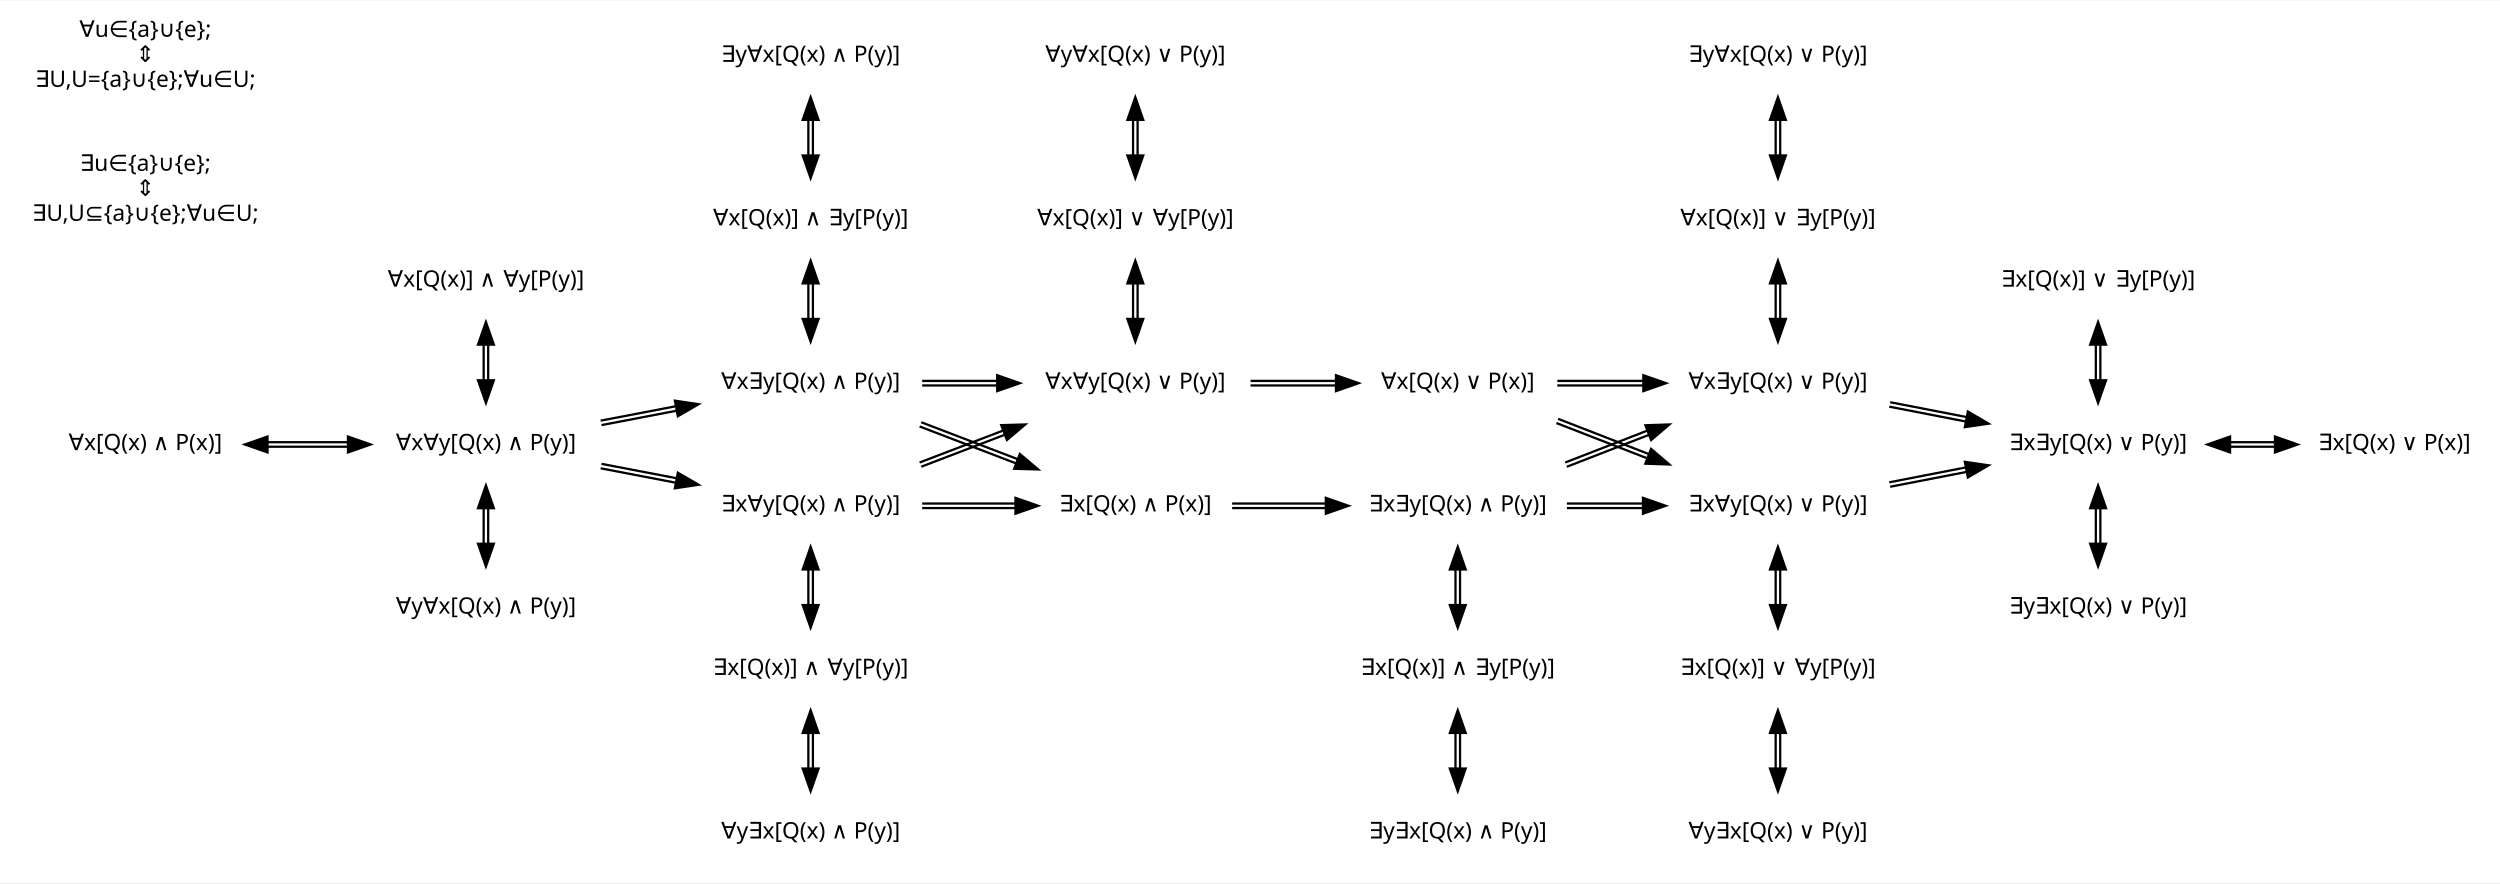
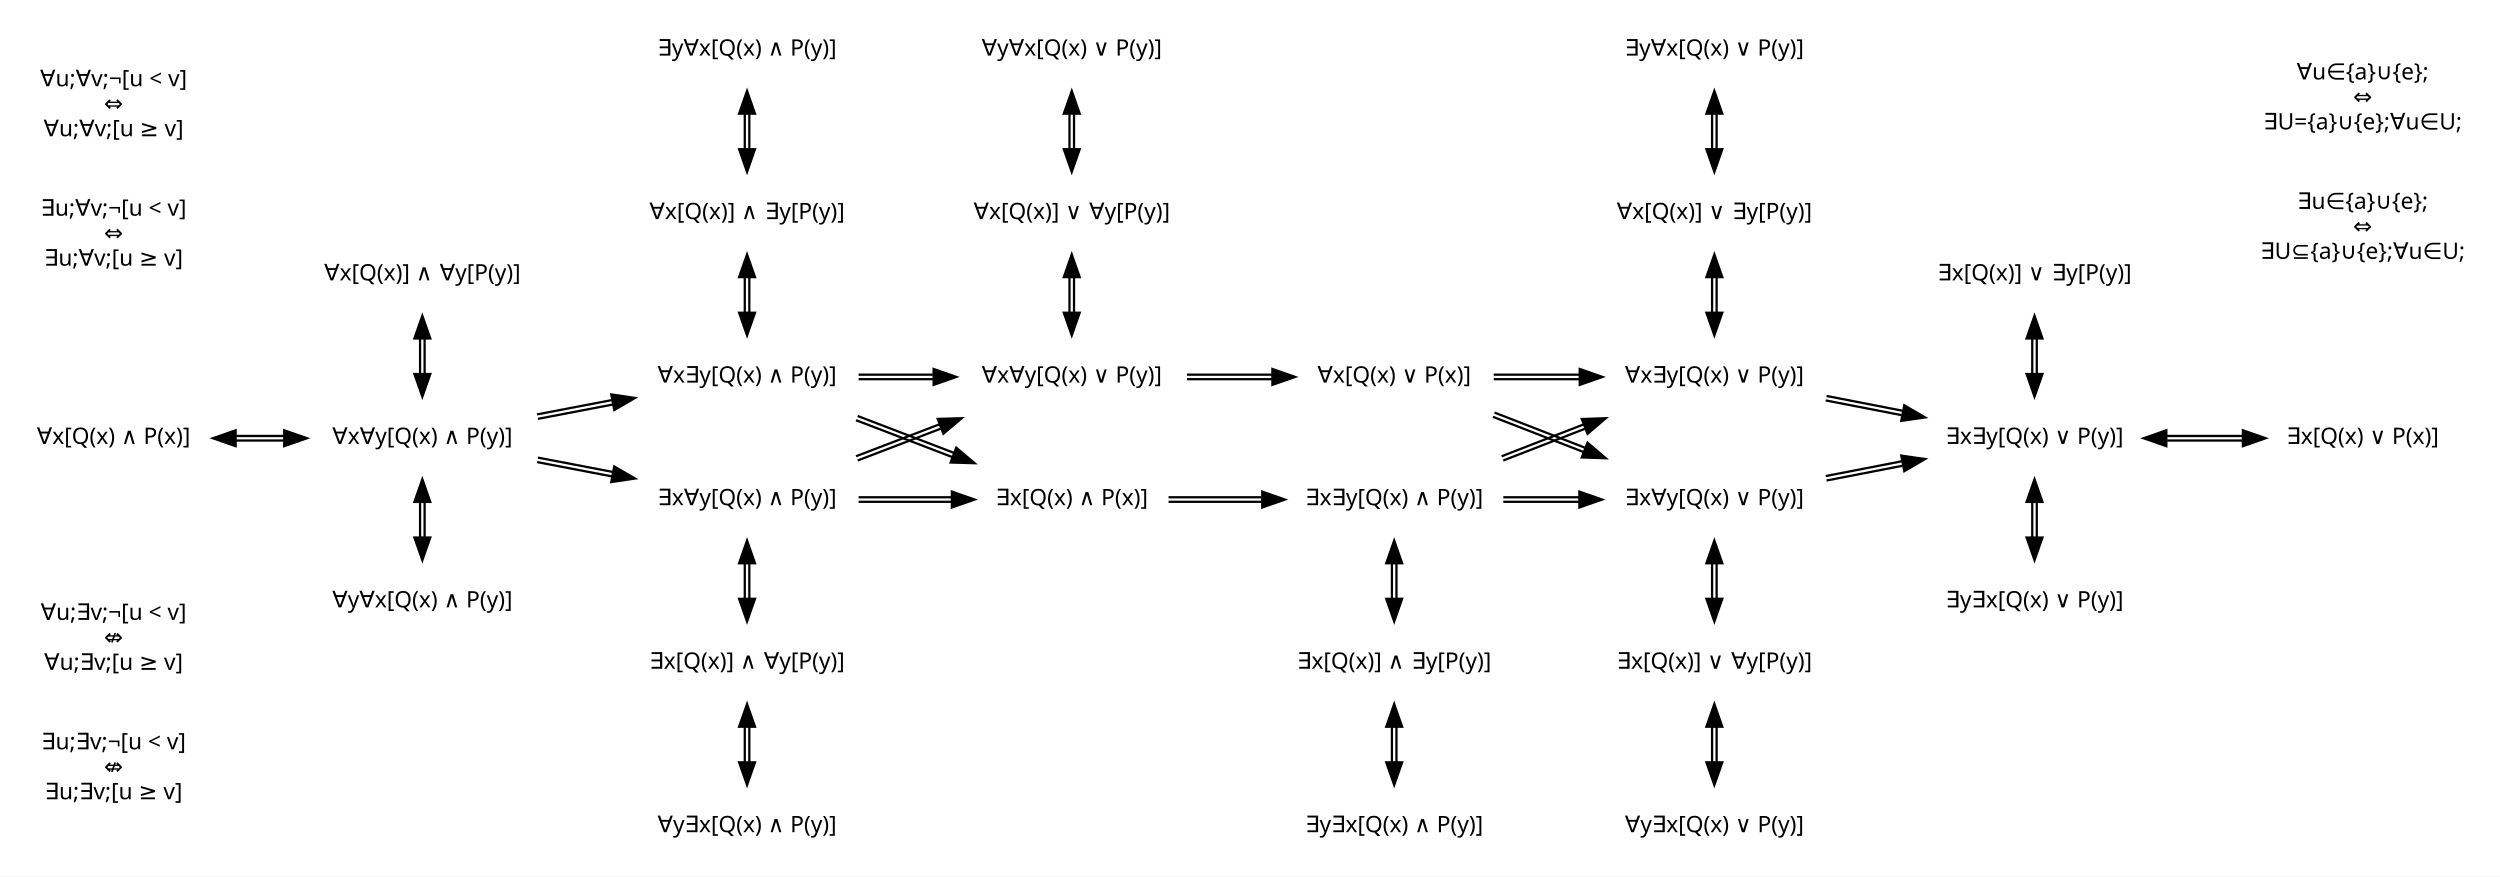
- <svg xmlns="http://www.w3.org/2000/svg" width="1101pt" height="389pt" viewBox="0.00 0.00 1101.00 388.50">
-   <g id="graph0" class="graph" transform="scale(1 1) rotate(0) translate(4 384.5)">
-     <polygon fill="white" stroke="none" points="-4,4 -4,-384.5 1097,-384.5 1097,4 -4,4" />
+ <svg xmlns="http://www.w3.org/2000/svg" width="1101pt" height="386pt" viewBox="0.00 0.00 1101.00 386.00">
+   <g id="graph0" class="graph" transform="scale(1 1) rotate(0) translate(4 382)">
+     <polygon fill="white" stroke="none" points="-4,4 -4,-382 1097,-382 1097,4 -4,4" />
    <g id="node1" class="node">
-       <text text-anchor="middle" x="60" y="-368.5" font-family="Consola" font-size="10.00">∀u∈{a}∪{e}; </text>
-       <text text-anchor="middle" x="60" y="-357.5" font-family="Consola" font-size="10.00"> ⇕ </text>
-       <text text-anchor="middle" x="60" y="-346.5" font-family="Consola" font-size="10.00"> ∃U,U={a}∪{e};∀u∈U;</text>
+       <text text-anchor="middle" x="46" y="-344" font-family="Consola" font-size="10.00">∀u;∀v;¬[u &lt; v] </text>
+       <text text-anchor="middle" x="46" y="-333" font-family="Consola" font-size="10.00">⇔</text>
+       <text text-anchor="middle" x="46" y="-322" font-family="Consola" font-size="10.00"> ∀u;∀v;[u ≥ v] </text>
+       <text text-anchor="middle" x="46" y="-287" font-family="Consola" font-size="10.00"> ∃u;∀v;¬[u &lt; v] </text>
+       <text text-anchor="middle" x="46" y="-276" font-family="Consola" font-size="10.00">⇔</text>
+       <text text-anchor="middle" x="46" y="-265" font-family="Consola" font-size="10.00"> ∃u;∀v;[u ≥ v]</text>
+     </g>
+     <g id="node4" class="node">
+       <text text-anchor="middle" x="182" y="-258.5" font-family="Consola" font-size="10.00">∀x[Q(x)] ∧ ∀y[P(y)]</text>
    </g>
    <g id="node2" class="node">
-       <text text-anchor="middle" x="60" y="-309.5" font-family="Consola" font-size="10.00">∃u∈{a}∪{e}; </text>
-       <text text-anchor="middle" x="60" y="-298.5" font-family="Consola" font-size="10.00"> ⇕ </text>
-       <text text-anchor="middle" x="60" y="-287.5" font-family="Consola" font-size="10.00"> ∃U,U⊆{a}∪{e};∀u∈U;</text>
+       <text text-anchor="middle" x="46" y="-186.5" font-family="Consola" font-size="10.00">∀x[Q(x) ∧ P(x)]</text>
+     </g>
+     <g id="node5" class="node">
+       <text text-anchor="middle" x="182" y="-186.5" font-family="Consola" font-size="10.00">∀x∀y[Q(x) ∧ P(y)]</text>
+     </g>
+     <g id="edge23" class="edge">
+       <path fill="none" stroke="black" d="M99.88,-188C106.805,-188 113.941,-188 120.973,-188" />
+       <path fill="none" stroke="black" d="M99.88,-190C106.805,-190 113.941,-190 120.973,-190" />
+       <polygon fill="black" stroke="black" points="99.767,-185.5 89.767,-189 99.767,-192.5 99.767,-185.5" />
+       <polygon fill="black" stroke="black" points="121.166,-192.5 131.166,-189 121.166,-185.5 121.166,-192.5" />
+     </g>
+     <g id="node3" class="node">
+       <text text-anchor="middle" x="46" y="-109" font-family="Consola" font-size="10.00">∀u;∃v;¬[u &lt; v] </text>
+       <text text-anchor="middle" x="46" y="-98" font-family="Consola" font-size="10.00">⇎</text>
+       <text text-anchor="middle" x="46" y="-87" font-family="Consola" font-size="10.00"> ∀u;∃v;[u ≥ v] </text>
+       <text text-anchor="middle" x="46" y="-52" font-family="Consola" font-size="10.00"> ∃u;∃v;¬[u &lt; v] </text>
+       <text text-anchor="middle" x="46" y="-41" font-family="Consola" font-size="10.00">⇎</text>
+       <text text-anchor="middle" x="46" y="-30" font-family="Consola" font-size="10.00"> ∃u;∃v;[u ≥ v]</text>
+     </g>
+     <g id="node6" class="node">
+       <text text-anchor="middle" x="182" y="-114.5" font-family="Consola" font-size="10.00">∀y∀x[Q(x) ∧ P(y)]</text>
+     </g>
+     <g id="edge2" class="edge">
+       <path fill="none" stroke="black" d="M181,-232.938C181,-227.73 181,-222.522 181,-217.314" />
+       <path fill="none" stroke="black" d="M183,-232.938C183,-227.73 183,-222.522 183,-217.314" />
+       <polygon fill="black" stroke="black" points="178.5,-232.954 182,-242.954 185.5,-232.954 178.5,-232.954" />
+       <polygon fill="black" stroke="black" points="185.5,-217.281 182,-207.281 178.5,-217.281 185.5,-217.281" />
+     </g>
+     <g id="edge9" class="edge">
+       <path fill="none" stroke="black" d="M181,-160.938C181,-155.73 181,-150.522 181,-145.314" />
+       <path fill="none" stroke="black" d="M183,-160.938C183,-155.73 183,-150.522 183,-145.314" />
+       <polygon fill="black" stroke="black" points="178.5,-160.954 182,-170.954 185.5,-160.954 178.5,-160.954" />
+       <polygon fill="black" stroke="black" points="185.5,-145.281 182,-135.281 178.5,-145.281 185.5,-145.281" />
+     </g>
+     <g id="node9" class="node">
+       <text text-anchor="middle" x="325" y="-213.5" font-family="Consola" font-size="10.00">∀x∃y[Q(x) ∧ P(y)]</text>
+     </g>
+     <g id="edge24" class="edge">
+       <path fill="none" stroke="black" d="M232.899,-197.537C243.583,-199.583 254.967,-201.763 265.941,-203.864" />
+       <path fill="none" stroke="black" d="M232.523,-199.501C243.207,-201.547 254.591,-203.727 265.565,-205.829" />
+       <polygon fill="black" stroke="black" points="265.206,-208.305 275.685,-206.748 266.522,-201.43 265.206,-208.305" />
+     </g>
+     <g id="node10" class="node">
+       <text text-anchor="middle" x="325" y="-159.5" font-family="Consola" font-size="10.00">∃x∀y[Q(x) ∧ P(y)]</text>
+     </g>
+     <g id="edge30" class="edge">
+       <path fill="none" stroke="black" d="M232.523,-178.499C243.207,-176.453 254.591,-174.273 265.565,-172.171" />
+       <path fill="none" stroke="black" d="M232.899,-180.463C243.583,-178.417 254.967,-176.237 265.941,-174.136" />
+       <polygon fill="black" stroke="black" points="266.522,-176.57 275.685,-171.252 265.206,-169.695 266.522,-176.57" />
    </g>
    <g id="node7" class="node">
-       <text text-anchor="middle" x="353" y="-357.5" font-family="Consola" font-size="10.00">∃y∀x[Q(x) ∧ P(y)]</text>
-     </g>
-     <g id="node3" class="node">
-       <text text-anchor="middle" x="60" y="-186.5" font-family="Consola" font-size="10.00">∀x[Q(x) ∧ P(x)]</text>
-     </g>
-     <g id="node5" class="node">
-       <text text-anchor="middle" x="210" y="-186.5" font-family="Consola" font-size="10.00">∀x∀y[Q(x) ∧ P(y)]</text>
+       <text text-anchor="middle" x="325" y="-357.5" font-family="Consola" font-size="10.00">∃y∀x[Q(x) ∧ P(y)]</text>
+     </g>
+     <g id="node8" class="node">
+       <text text-anchor="middle" x="325" y="-285.5" font-family="Consola" font-size="10.00">∀x[Q(x)] ∧ ∃y[P(y)]</text>
+     </g>
+     <g id="edge3" class="edge">
+       <path fill="none" stroke="black" d="M324,-331.938C324,-326.73 324,-321.522 324,-316.314" />
+       <path fill="none" stroke="black" d="M326,-331.938C326,-326.73 326,-321.522 326,-316.314" />
+       <polygon fill="black" stroke="black" points="321.5,-331.954 325,-341.954 328.5,-331.954 321.5,-331.954" />
+       <polygon fill="black" stroke="black" points="328.5,-316.281 325,-306.281 321.5,-316.281 328.5,-316.281" />
+     </g>
+     <g id="edge10" class="edge">
+       <path fill="none" stroke="black" d="M324,-259.938C324,-254.73 324,-249.522 324,-244.314" />
+       <path fill="none" stroke="black" d="M326,-259.938C326,-254.73 326,-249.522 326,-244.314" />
+       <polygon fill="black" stroke="black" points="321.5,-259.954 325,-269.954 328.5,-259.954 321.5,-259.954" />
+       <polygon fill="black" stroke="black" points="328.5,-244.281 325,-234.281 321.5,-244.281 328.5,-244.281" />
+     </g>
+     <g id="node15" class="node">
+       <text text-anchor="middle" x="468" y="-213.5" font-family="Consola" font-size="10.00">∀x∀y[Q(x) ∨ P(y)]</text>
+     </g>
+     <g id="edge25" class="edge">
+       <path fill="none" stroke="black" d="M374.13,-215C384.649,-215 395.91,-215 406.833,-215" />
+       <path fill="none" stroke="black" d="M374.13,-217C384.649,-217 395.91,-217 406.833,-217" />
+       <polygon fill="black" stroke="black" points="407.166,-219.5 417.166,-216 407.166,-212.5 407.166,-219.5" />
+     </g>
+     <g id="node16" class="node">
+       <text text-anchor="middle" x="468" y="-159.5" font-family="Consola" font-size="10.00">∃x[Q(x) ∧ P(x)]</text>
+     </g>
+     <g id="edge35" class="edge">
+       <path fill="none" stroke="black" d="M372.986,-196.935C386.636,-191.707 401.59,-185.98 415.462,-180.667" />
+       <path fill="none" stroke="black" d="M373.701,-198.802C387.352,-193.575 402.305,-187.848 416.177,-182.535" />
+       <polygon fill="black" stroke="black" points="417.135,-184.845 425.222,-178 414.631,-178.308 417.135,-184.845" />
+     </g>
+     <g id="node11" class="node">
+       <text text-anchor="middle" x="325" y="-87.5" font-family="Consola" font-size="10.00">∃x[Q(x)] ∧ ∀y[P(y)]</text>
+     </g>
+     <g id="edge19" class="edge">
+       <path fill="none" stroke="black" d="M324,-133.938C324,-128.73 324,-123.522 324,-118.314" />
+       <path fill="none" stroke="black" d="M326,-133.938C326,-128.73 326,-123.522 326,-118.314" />
+       <polygon fill="black" stroke="black" points="321.5,-133.954 325,-143.954 328.5,-133.954 321.5,-133.954" />
+       <polygon fill="black" stroke="black" points="328.5,-118.281 325,-108.281 321.5,-118.281 328.5,-118.281" />
+     </g>
+     <g id="edge38" class="edge">
+       <path fill="none" stroke="black" d="M373.701,-179.198C385.443,-183.694 398.149,-188.561 410.301,-193.215" />
+       <path fill="none" stroke="black" d="M372.986,-181.065C384.727,-185.562 397.433,-190.428 409.586,-195.082" />
+       <polygon fill="black" stroke="black" points="408.951,-197.516 419.542,-197.824 411.455,-190.979 408.951,-197.516" />
+     </g>
+     <g id="edge31" class="edge">
+       <path fill="none" stroke="black" d="M374.13,-161C387.353,-161 401.748,-161 415.17,-161" />
+       <path fill="none" stroke="black" d="M374.13,-163C387.353,-163 401.748,-163 415.17,-163" />
+       <polygon fill="black" stroke="black" points="415.208,-165.5 425.208,-162 415.208,-158.5 415.208,-165.5" />
+     </g>
+     <g id="node12" class="node">
+       <text text-anchor="middle" x="325" y="-15.5" font-family="Consola" font-size="10.00">∀y∃x[Q(x) ∧ P(y)]</text>
+     </g>
+     <g id="edge21" class="edge">
+       <path fill="none" stroke="black" d="M324,-61.938C324,-56.73 324,-51.522 324,-46.314" />
+       <path fill="none" stroke="black" d="M326,-61.938C326,-56.73 326,-51.522 326,-46.314" />
+       <polygon fill="black" stroke="black" points="321.5,-61.954 325,-71.954 328.5,-61.954 321.5,-61.954" />
+       <polygon fill="black" stroke="black" points="328.5,-46.281 325,-36.281 321.5,-46.281 328.5,-46.281" />
+     </g>
+     <g id="node13" class="node">
+       <text text-anchor="middle" x="468" y="-357.5" font-family="Consola" font-size="10.00">∀y∀x[Q(x) ∨ P(y)]</text>
+     </g>
+     <g id="node14" class="node">
+       <text text-anchor="middle" x="468" y="-285.5" font-family="Consola" font-size="10.00">∀x[Q(x)] ∨ ∀y[P(y)]</text>
+     </g>
+     <g id="edge4" class="edge">
+       <path fill="none" stroke="black" d="M467,-331.938C467,-326.73 467,-321.522 467,-316.314" />
+       <path fill="none" stroke="black" d="M469,-331.938C469,-326.73 469,-321.522 469,-316.314" />
+       <polygon fill="black" stroke="black" points="464.5,-331.954 468,-341.954 471.5,-331.954 464.5,-331.954" />
+       <polygon fill="black" stroke="black" points="471.5,-316.281 468,-306.281 464.5,-316.281 471.5,-316.281" />
+     </g>
+     <g id="edge11" class="edge">
+       <path fill="none" stroke="black" d="M467,-259.938C467,-254.73 467,-249.522 467,-244.314" />
+       <path fill="none" stroke="black" d="M469,-259.938C469,-254.73 469,-249.522 469,-244.314" />
+       <polygon fill="black" stroke="black" points="464.5,-259.954 468,-269.954 471.5,-259.954 464.5,-259.954" />
+       <polygon fill="black" stroke="black" points="471.5,-244.281 468,-234.281 464.5,-244.281 471.5,-244.281" />
+     </g>
+     <g id="node17" class="node">
+       <text text-anchor="middle" x="610" y="-213.5" font-family="Consola" font-size="10.00">∀x[Q(x) ∨ P(x)]</text>
+     </g>
+     <g id="edge26" class="edge">
+       <path fill="none" stroke="black" d="M518.753,-215C530.91,-215 543.959,-215 556.252,-215" />
+       <path fill="none" stroke="black" d="M518.753,-217C530.91,-217 543.959,-217 556.252,-217" />
+       <polygon fill="black" stroke="black" points="556.363,-219.5 566.363,-216 556.363,-212.5 556.363,-219.5" />
+     </g>
+     <g id="node18" class="node">
+       <text text-anchor="middle" x="610" y="-159.5" font-family="Consola" font-size="10.00">∃x∃y[Q(x) ∧ P(y)]</text>
+     </g>
+     <g id="edge32" class="edge">
+       <path fill="none" stroke="black" d="M510.626,-161C523.471,-161 537.852,-161 551.567,-161" />
+       <path fill="none" stroke="black" d="M510.626,-163C523.471,-163 537.852,-163 551.567,-163" />
+       <polygon fill="black" stroke="black" points="551.889,-165.5 561.889,-162 551.889,-158.5 551.889,-165.5" />
+     </g>
+     <g id="node23" class="node">
+       <text text-anchor="middle" x="751" y="-213.5" font-family="Consola" font-size="10.00">∀x∃y[Q(x) ∨ P(y)]</text>
+     </g>
+     <g id="edge27" class="edge">
+       <path fill="none" stroke="black" d="M653.839,-215C665.798,-215 678.998,-215 691.688,-215" />
+       <path fill="none" stroke="black" d="M653.839,-217C665.798,-217 678.998,-217 691.688,-217" />
+       <polygon fill="black" stroke="black" points="691.721,-219.5 701.721,-216 691.721,-212.5 691.721,-219.5" />
+     </g>
+     <g id="node24" class="node">
+       <text text-anchor="middle" x="751" y="-159.5" font-family="Consola" font-size="10.00">∃x∀y[Q(x) ∨ P(y)]</text>
+     </g>
+     <g id="edge36" class="edge">
+       <path fill="none" stroke="black" d="M653.477,-198.425C666.058,-193.538 680.013,-188.117 693.301,-182.954" />
+       <path fill="none" stroke="black" d="M654.201,-200.29C666.782,-195.402 680.737,-189.981 694.025,-184.818" />
+       <polygon fill="black" stroke="black" points="695.138,-187.068 703.192,-180.184 692.603,-180.543 695.138,-187.068" />
+     </g>
+     <g id="node19" class="node">
+       <text text-anchor="middle" x="610" y="-87.5" font-family="Consola" font-size="10.00">∃x[Q(x)] ∧ ∃y[P(y)]</text>
+     </g>
+     <g id="edge12" class="edge">
+       <path fill="none" stroke="black" d="M609,-133.938C609,-128.73 609,-123.522 609,-118.314" />
+       <path fill="none" stroke="black" d="M611,-133.938C611,-128.73 611,-123.522 611,-118.314" />
+       <polygon fill="black" stroke="black" points="606.5,-133.954 610,-143.954 613.5,-133.954 606.5,-133.954" />
+       <polygon fill="black" stroke="black" points="613.5,-118.281 610,-108.281 606.5,-118.281 613.5,-118.281" />
+     </g>
+     <g id="edge39" class="edge">
+       <path fill="none" stroke="black" d="M658.034,-179.199C669.609,-183.696 682.135,-188.562 694.115,-193.216" />
+       <path fill="none" stroke="black" d="M657.31,-181.064C668.885,-185.56 681.41,-190.427 693.391,-195.081" />
+       <polygon fill="black" stroke="black" points="692.626,-197.466 703.215,-197.824 695.161,-190.941 692.626,-197.466" />
+     </g>
+     <g id="edge33" class="edge">
+       <path fill="none" stroke="black" d="M658.059,-161C668.793,-161 680.326,-161 691.473,-161" />
+       <path fill="none" stroke="black" d="M658.059,-163C668.793,-163 680.326,-163 691.473,-163" />
+       <polygon fill="black" stroke="black" points="691.568,-165.5 701.567,-162 691.567,-158.5 691.568,-165.5" />
+     </g>
+     <g id="node20" class="node">
+       <text text-anchor="middle" x="610" y="-15.5" font-family="Consola" font-size="10.00">∃y∃x[Q(x) ∧ P(y)]</text>
+     </g>
+     <g id="edge17" class="edge">
+       <path fill="none" stroke="black" d="M609,-61.938C609,-56.73 609,-51.522 609,-46.314" />
+       <path fill="none" stroke="black" d="M611,-61.938C611,-56.73 611,-51.522 611,-46.314" />
+       <polygon fill="black" stroke="black" points="606.5,-61.954 610,-71.954 613.5,-61.954 606.5,-61.954" />
+       <polygon fill="black" stroke="black" points="613.5,-46.281 610,-36.281 606.5,-46.281 613.5,-46.281" />
+     </g>
+     <g id="node21" class="node">
+       <text text-anchor="middle" x="751" y="-357.5" font-family="Consola" font-size="10.00">∃y∀x[Q(x) ∨ P(y)]</text>
+     </g>
+     <g id="node22" class="node">
+       <text text-anchor="middle" x="751" y="-285.5" font-family="Consola" font-size="10.00">∀x[Q(x)] ∨ ∃y[P(y)]</text>
+     </g>
+     <g id="edge6" class="edge">
+       <path fill="none" stroke="black" d="M750,-331.938C750,-326.73 750,-321.522 750,-316.314" />
+       <path fill="none" stroke="black" d="M752,-331.938C752,-326.73 752,-321.522 752,-316.314" />
+       <polygon fill="black" stroke="black" points="747.5,-331.954 751,-341.954 754.5,-331.954 747.5,-331.954" />
+       <polygon fill="black" stroke="black" points="754.5,-316.281 751,-306.281 747.5,-316.281 754.5,-316.281" />
+     </g>
+     <g id="edge13" class="edge">
+       <path fill="none" stroke="black" d="M750,-259.938C750,-254.73 750,-249.522 750,-244.314" />
+       <path fill="none" stroke="black" d="M752,-259.938C752,-254.73 752,-249.522 752,-244.314" />
+       <polygon fill="black" stroke="black" points="747.5,-259.954 751,-269.954 754.5,-259.954 747.5,-259.954" />
+       <polygon fill="black" stroke="black" points="754.5,-244.281 751,-234.281 747.5,-244.281 754.5,-244.281" />
+     </g>
+     <g id="node28" class="node">
+       <text text-anchor="middle" x="892" y="-186.5" font-family="Consola" font-size="10.00">∃x∃y[Q(x) ∨ P(y)]</text>
+     </g>
+     <g id="edge28" class="edge">
+       <path fill="none" stroke="black" d="M800.035,-205.651C810.841,-203.552 822.406,-201.305 833.539,-199.143" />
+       <path fill="none" stroke="black" d="M800.416,-207.614C811.222,-205.515 822.788,-203.269 833.921,-201.106" />
+       <polygon fill="black" stroke="black" points="834.649,-203.511 843.799,-198.169 833.315,-196.64 834.649,-203.511" />
+     </g>
+     <g id="node25" class="node">
+       <text text-anchor="middle" x="751" y="-87.5" font-family="Consola" font-size="10.00">∃x[Q(x)] ∨ ∀y[P(y)]</text>
+     </g>
+     <g id="edge20" class="edge">
+       <path fill="none" stroke="black" d="M750,-133.938C750,-128.73 750,-123.522 750,-118.314" />
+       <path fill="none" stroke="black" d="M752,-133.938C752,-128.73 752,-123.522 752,-118.314" />
+       <polygon fill="black" stroke="black" points="747.5,-133.954 751,-143.954 754.5,-133.954 747.5,-133.954" />
+       <polygon fill="black" stroke="black" points="754.5,-118.281 751,-108.281 747.5,-118.281 754.5,-118.281" />
+     </g>
+     <g id="edge34" class="edge">
+       <path fill="none" stroke="black" d="M800.416,-170.386C811.222,-172.485 822.788,-174.731 833.921,-176.894" />
+       <path fill="none" stroke="black" d="M800.035,-172.349C810.841,-174.448 822.406,-176.695 833.539,-178.857" />
+       <polygon fill="black" stroke="black" points="833.315,-181.36 843.799,-179.831 834.649,-174.489 833.315,-181.36" />
+     </g>
+     <g id="node26" class="node">
+       <text text-anchor="middle" x="751" y="-15.5" font-family="Consola" font-size="10.00">∀y∃x[Q(x) ∨ P(y)]</text>
    </g>
    <g id="edge22" class="edge">
-       <path fill="none" stroke="black" d="M113.818,-188C125.258,-188 137.436,-188 149.125,-188" />
-       <path fill="none" stroke="black" d="M113.818,-190C125.258,-190 137.436,-190 149.125,-190" />
-       <polygon fill="black" stroke="black" points="113.808,-185.5 103.808,-189 113.808,-192.5 113.808,-185.5" />
-       <polygon fill="black" stroke="black" points="149.24,-192.5 159.24,-189 149.24,-185.5 149.24,-192.5" />
-     </g>
-     <g id="node4" class="node">
-       <text text-anchor="middle" x="210" y="-258.5" font-family="Consola" font-size="10.00">∀x[Q(x)] ∧ ∀y[P(y)]</text>
-     </g>
-     <g id="edge2" class="edge">
-       <path fill="none" stroke="black" d="M209,-232.938C209,-227.73 209,-222.522 209,-217.314" />
-       <path fill="none" stroke="black" d="M211,-232.938C211,-227.73 211,-222.522 211,-217.314" />
-       <polygon fill="black" stroke="black" points="206.5,-232.954 210,-242.954 213.5,-232.954 206.5,-232.954" />
-       <polygon fill="black" stroke="black" points="213.5,-217.281 210,-207.281 206.5,-217.281 213.5,-217.281" />
-     </g>
-     <g id="node6" class="node">
-       <text text-anchor="middle" x="210" y="-114.5" font-family="Consola" font-size="10.00">∀y∀x[Q(x) ∧ P(y)]</text>
-     </g>
-     <g id="edge8" class="edge">
-       <path fill="none" stroke="black" d="M209,-160.938C209,-155.73 209,-150.522 209,-145.314" />
-       <path fill="none" stroke="black" d="M211,-160.938C211,-155.73 211,-150.522 211,-145.314" />
-       <polygon fill="black" stroke="black" points="206.5,-160.954 210,-170.954 213.5,-160.954 206.5,-160.954" />
-       <polygon fill="black" stroke="black" points="213.5,-145.281 210,-135.281 206.5,-145.281 213.5,-145.281" />
-     </g>
-     <g id="node9" class="node">
-       <text text-anchor="middle" x="353" y="-213.5" font-family="Consola" font-size="10.00">∀x∃y[Q(x) ∧ P(y)]</text>
-     </g>
-     <g id="edge23" class="edge">
-       <path fill="none" stroke="black" d="M260.899,-197.537C271.583,-199.583 282.967,-201.763 293.941,-203.864" />
-       <path fill="none" stroke="black" d="M260.523,-199.501C271.207,-201.547 282.591,-203.727 293.565,-205.829" />
-       <polygon fill="black" stroke="black" points="293.206,-208.305 303.685,-206.748 294.522,-201.43 293.206,-208.305" />
-     </g>
-     <g id="node10" class="node">
-       <text text-anchor="middle" x="353" y="-159.5" font-family="Consola" font-size="10.00">∃x∀y[Q(x) ∧ P(y)]</text>
+       <path fill="none" stroke="black" d="M750,-61.938C750,-56.73 750,-51.522 750,-46.314" />
+       <path fill="none" stroke="black" d="M752,-61.938C752,-56.73 752,-51.522 752,-46.314" />
+       <polygon fill="black" stroke="black" points="747.5,-61.954 751,-71.954 754.5,-61.954 747.5,-61.954" />
+       <polygon fill="black" stroke="black" points="754.5,-46.281 751,-36.281 747.5,-46.281 754.5,-46.281" />
+     </g>
+     <g id="node27" class="node">
+       <text text-anchor="middle" x="892" y="-258.5" font-family="Consola" font-size="10.00">∃x[Q(x)] ∨ ∃y[P(y)]</text>
+     </g>
+     <g id="edge7" class="edge">
+       <path fill="none" stroke="black" d="M891,-232.938C891,-227.73 891,-222.522 891,-217.314" />
+       <path fill="none" stroke="black" d="M893,-232.938C893,-227.73 893,-222.522 893,-217.314" />
+       <polygon fill="black" stroke="black" points="888.5,-232.954 892,-242.954 895.5,-232.954 888.5,-232.954" />
+       <polygon fill="black" stroke="black" points="895.5,-217.281 892,-207.281 888.5,-217.281 895.5,-217.281" />
+     </g>
+     <g id="node29" class="node">
+       <text text-anchor="middle" x="892" y="-114.5" font-family="Consola" font-size="10.00">∃y∃x[Q(x) ∨ P(y)]</text>
+     </g>
+     <g id="edge14" class="edge">
+       <path fill="none" stroke="black" d="M891,-160.938C891,-155.73 891,-150.522 891,-145.314" />
+       <path fill="none" stroke="black" d="M893,-160.938C893,-155.73 893,-150.522 893,-145.314" />
+       <polygon fill="black" stroke="black" points="888.5,-160.954 892,-170.954 895.5,-160.954 888.5,-160.954" />
+       <polygon fill="black" stroke="black" points="895.5,-145.281 892,-135.281 888.5,-145.281 895.5,-145.281" />
+     </g>
+     <g id="node31" class="node">
+       <text text-anchor="middle" x="1036.5" y="-186.5" font-family="Consola" font-size="10.00">∃x[Q(x) ∨ P(x)]</text>
    </g>
    <g id="edge29" class="edge">
-       <path fill="none" stroke="black" d="M260.523,-178.499C271.207,-176.453 282.591,-174.273 293.565,-172.171" />
-       <path fill="none" stroke="black" d="M260.899,-180.463C271.583,-178.417 282.967,-176.237 293.941,-174.136" />
-       <polygon fill="black" stroke="black" points="294.522,-176.57 303.685,-171.252 293.206,-169.695 294.522,-176.57" />
-     </g>
-     <g id="node8" class="node">
-       <text text-anchor="middle" x="353" y="-285.5" font-family="Consola" font-size="10.00">∀x[Q(x)] ∧ ∃y[P(y)]</text>
-     </g>
-     <g id="edge3" class="edge">
-       <path fill="none" stroke="black" d="M352,-331.938C352,-326.73 352,-321.522 352,-316.314" />
-       <path fill="none" stroke="black" d="M354,-331.938C354,-326.73 354,-321.522 354,-316.314" />
-       <polygon fill="black" stroke="black" points="349.5,-331.954 353,-341.954 356.5,-331.954 349.5,-331.954" />
-       <polygon fill="black" stroke="black" points="356.5,-316.281 353,-306.281 349.5,-316.281 356.5,-316.281" />
-     </g>
-     <g id="edge9" class="edge">
-       <path fill="none" stroke="black" d="M352,-259.938C352,-254.73 352,-249.522 352,-244.314" />
-       <path fill="none" stroke="black" d="M354,-259.938C354,-254.73 354,-249.522 354,-244.314" />
-       <polygon fill="black" stroke="black" points="349.5,-259.954 353,-269.954 356.5,-259.954 349.5,-259.954" />
-       <polygon fill="black" stroke="black" points="356.5,-244.281 353,-234.281 349.5,-244.281 356.5,-244.281" />
-     </g>
-     <g id="node15" class="node">
-       <text text-anchor="middle" x="496" y="-213.5" font-family="Consola" font-size="10.00">∀x∀y[Q(x) ∨ P(y)]</text>
-     </g>
-     <g id="edge24" class="edge">
-       <path fill="none" stroke="black" d="M402.13,-215C412.649,-215 423.91,-215 434.833,-215" />
-       <path fill="none" stroke="black" d="M402.13,-217C412.649,-217 423.91,-217 434.833,-217" />
-       <polygon fill="black" stroke="black" points="435.166,-219.5 445.166,-216 435.166,-212.5 435.166,-219.5" />
-     </g>
-     <g id="node16" class="node">
-       <text text-anchor="middle" x="496" y="-159.5" font-family="Consola" font-size="10.00">∃x[Q(x) ∧ P(x)]</text>
-     </g>
-     <g id="edge35" class="edge">
-       <path fill="none" stroke="black" d="M400.986,-196.935C414.636,-191.707 429.59,-185.98 443.462,-180.667" />
-       <path fill="none" stroke="black" d="M401.701,-198.802C415.352,-193.575 430.305,-187.848 444.177,-182.535" />
-       <polygon fill="black" stroke="black" points="445.135,-184.845 453.222,-178 442.631,-178.308 445.135,-184.845" />
-     </g>
-     <g id="node11" class="node">
-       <text text-anchor="middle" x="353" y="-87.5" font-family="Consola" font-size="10.00">∃x[Q(x)] ∧ ∀y[P(y)]</text>
-     </g>
-     <g id="edge18" class="edge">
-       <path fill="none" stroke="black" d="M352,-133.938C352,-128.73 352,-123.522 352,-118.314" />
-       <path fill="none" stroke="black" d="M354,-133.938C354,-128.73 354,-123.522 354,-118.314" />
-       <polygon fill="black" stroke="black" points="349.5,-133.954 353,-143.954 356.5,-133.954 349.5,-133.954" />
-       <polygon fill="black" stroke="black" points="356.5,-118.281 353,-108.281 349.5,-118.281 356.5,-118.281" />
-     </g>
-     <g id="edge37" class="edge">
-       <path fill="none" stroke="black" d="M401.701,-179.198C413.443,-183.694 426.149,-188.561 438.301,-193.215" />
-       <path fill="none" stroke="black" d="M400.986,-181.065C412.727,-185.562 425.433,-190.428 437.586,-195.082" />
-       <polygon fill="black" stroke="black" points="436.951,-197.516 447.542,-197.824 439.455,-190.979 436.951,-197.516" />
-     </g>
-     <g id="edge30" class="edge">
-       <path fill="none" stroke="black" d="M402.13,-161C415.353,-161 429.748,-161 443.17,-161" />
-       <path fill="none" stroke="black" d="M402.13,-163C415.353,-163 429.748,-163 443.17,-163" />
-       <polygon fill="black" stroke="black" points="443.208,-165.5 453.208,-162 443.208,-158.5 443.208,-165.5" />
-     </g>
-     <g id="node12" class="node">
-       <text text-anchor="middle" x="353" y="-15.5" font-family="Consola" font-size="10.00">∀y∃x[Q(x) ∧ P(y)]</text>
-     </g>
-     <g id="edge20" class="edge">
-       <path fill="none" stroke="black" d="M352,-61.938C352,-56.73 352,-51.522 352,-46.314" />
-       <path fill="none" stroke="black" d="M354,-61.938C354,-56.73 354,-51.522 354,-46.314" />
-       <polygon fill="black" stroke="black" points="349.5,-61.954 353,-71.954 356.5,-61.954 349.5,-61.954" />
-       <polygon fill="black" stroke="black" points="356.5,-46.281 353,-36.281 349.5,-46.281 356.5,-46.281" />
-     </g>
-     <g id="node13" class="node">
-       <text text-anchor="middle" x="496" y="-357.5" font-family="Consola" font-size="10.00">∀y∀x[Q(x) ∨ P(y)]</text>
-     </g>
-     <g id="node14" class="node">
-       <text text-anchor="middle" x="496" y="-285.5" font-family="Consola" font-size="10.00">∀x[Q(x)] ∨ ∀y[P(y)]</text>
-     </g>
-     <g id="edge4" class="edge">
-       <path fill="none" stroke="black" d="M495,-331.938C495,-326.73 495,-321.522 495,-316.314" />
-       <path fill="none" stroke="black" d="M497,-331.938C497,-326.73 497,-321.522 497,-316.314" />
-       <polygon fill="black" stroke="black" points="492.5,-331.954 496,-341.954 499.5,-331.954 492.5,-331.954" />
-       <polygon fill="black" stroke="black" points="499.5,-316.281 496,-306.281 492.5,-316.281 499.5,-316.281" />
-     </g>
-     <g id="edge10" class="edge">
-       <path fill="none" stroke="black" d="M495,-259.938C495,-254.73 495,-249.522 495,-244.314" />
-       <path fill="none" stroke="black" d="M497,-259.938C497,-254.73 497,-249.522 497,-244.314" />
-       <polygon fill="black" stroke="black" points="492.5,-259.954 496,-269.954 499.5,-259.954 492.5,-259.954" />
-       <polygon fill="black" stroke="black" points="499.5,-244.281 496,-234.281 492.5,-244.281 499.5,-244.281" />
-     </g>
-     <g id="node17" class="node">
-       <text text-anchor="middle" x="638" y="-213.5" font-family="Consola" font-size="10.00">∀x[Q(x) ∨ P(x)]</text>
-     </g>
-     <g id="edge25" class="edge">
-       <path fill="none" stroke="black" d="M546.753,-215C558.91,-215 571.959,-215 584.252,-215" />
-       <path fill="none" stroke="black" d="M546.753,-217C558.91,-217 571.959,-217 584.252,-217" />
-       <polygon fill="black" stroke="black" points="584.363,-219.5 594.363,-216 584.363,-212.5 584.363,-219.5" />
-     </g>
-     <g id="node18" class="node">
-       <text text-anchor="middle" x="638" y="-159.5" font-family="Consola" font-size="10.00">∃x∃y[Q(x) ∧ P(y)]</text>
-     </g>
-     <g id="edge31" class="edge">
-       <path fill="none" stroke="black" d="M538.626,-161C551.471,-161 565.852,-161 579.567,-161" />
-       <path fill="none" stroke="black" d="M538.626,-163C551.471,-163 565.852,-163 579.567,-163" />
-       <polygon fill="black" stroke="black" points="579.889,-165.5 589.889,-162 579.889,-158.5 579.889,-165.5" />
-     </g>
-     <g id="node23" class="node">
-       <text text-anchor="middle" x="779" y="-213.5" font-family="Consola" font-size="10.00">∀x∃y[Q(x) ∨ P(y)]</text>
-     </g>
-     <g id="edge26" class="edge">
-       <path fill="none" stroke="black" d="M681.839,-215C693.798,-215 706.998,-215 719.688,-215" />
-       <path fill="none" stroke="black" d="M681.839,-217C693.798,-217 706.998,-217 719.688,-217" />
-       <polygon fill="black" stroke="black" points="719.721,-219.5 729.721,-216 719.721,-212.5 719.721,-219.5" />
-     </g>
-     <g id="node24" class="node">
-       <text text-anchor="middle" x="779" y="-159.5" font-family="Consola" font-size="10.00">∃x∀y[Q(x) ∨ P(y)]</text>
-     </g>
-     <g id="edge36" class="edge">
-       <path fill="none" stroke="black" d="M681.477,-198.425C694.058,-193.538 708.013,-188.117 721.301,-182.954" />
-       <path fill="none" stroke="black" d="M682.201,-200.29C694.782,-195.402 708.737,-189.981 722.025,-184.818" />
-       <polygon fill="black" stroke="black" points="723.138,-187.068 731.192,-180.184 720.603,-180.543 723.138,-187.068" />
-     </g>
-     <g id="node19" class="node">
-       <text text-anchor="middle" x="638" y="-87.5" font-family="Consola" font-size="10.00">∃x[Q(x)] ∧ ∃y[P(y)]</text>
-     </g>
-     <g id="edge11" class="edge">
-       <path fill="none" stroke="black" d="M637,-133.938C637,-128.73 637,-123.522 637,-118.314" />
-       <path fill="none" stroke="black" d="M639,-133.938C639,-128.73 639,-123.522 639,-118.314" />
-       <polygon fill="black" stroke="black" points="634.5,-133.954 638,-143.954 641.5,-133.954 634.5,-133.954" />
-       <polygon fill="black" stroke="black" points="641.5,-118.281 638,-108.281 634.5,-118.281 641.5,-118.281" />
-     </g>
-     <g id="edge38" class="edge">
-       <path fill="none" stroke="black" d="M686.034,-179.199C697.609,-183.696 710.135,-188.562 722.115,-193.216" />
-       <path fill="none" stroke="black" d="M685.31,-181.064C696.885,-185.56 709.41,-190.427 721.391,-195.081" />
-       <polygon fill="black" stroke="black" points="720.626,-197.466 731.215,-197.824 723.161,-190.941 720.626,-197.466" />
-     </g>
-     <g id="edge32" class="edge">
-       <path fill="none" stroke="black" d="M686.059,-161C696.793,-161 708.326,-161 719.473,-161" />
-       <path fill="none" stroke="black" d="M686.059,-163C696.793,-163 708.326,-163 719.473,-163" />
-       <polygon fill="black" stroke="black" points="719.568,-165.5 729.567,-162 719.567,-158.5 719.568,-165.5" />
-     </g>
-     <g id="node20" class="node">
-       <text text-anchor="middle" x="638" y="-15.5" font-family="Consola" font-size="10.00">∃y∃x[Q(x) ∧ P(y)]</text>
-     </g>
-     <g id="edge16" class="edge">
-       <path fill="none" stroke="black" d="M637,-61.938C637,-56.73 637,-51.522 637,-46.314" />
-       <path fill="none" stroke="black" d="M639,-61.938C639,-56.73 639,-51.522 639,-46.314" />
-       <polygon fill="black" stroke="black" points="634.5,-61.954 638,-71.954 641.5,-61.954 634.5,-61.954" />
-       <polygon fill="black" stroke="black" points="641.5,-46.281 638,-36.281 634.5,-46.281 641.5,-46.281" />
-     </g>
-     <g id="node21" class="node">
-       <text text-anchor="middle" x="779" y="-357.5" font-family="Consola" font-size="10.00">∃y∀x[Q(x) ∨ P(y)]</text>
-     </g>
-     <g id="node22" class="node">
-       <text text-anchor="middle" x="779" y="-285.5" font-family="Consola" font-size="10.00">∀x[Q(x)] ∨ ∃y[P(y)]</text>
-     </g>
-     <g id="edge6" class="edge">
-       <path fill="none" stroke="black" d="M778,-331.938C778,-326.73 778,-321.522 778,-316.314" />
-       <path fill="none" stroke="black" d="M780,-331.938C780,-326.73 780,-321.522 780,-316.314" />
-       <polygon fill="black" stroke="black" points="775.5,-331.954 779,-341.954 782.5,-331.954 775.5,-331.954" />
-       <polygon fill="black" stroke="black" points="782.5,-316.281 779,-306.281 775.5,-316.281 782.5,-316.281" />
-     </g>
-     <g id="edge12" class="edge">
-       <path fill="none" stroke="black" d="M778,-259.938C778,-254.73 778,-249.522 778,-244.314" />
-       <path fill="none" stroke="black" d="M780,-259.938C780,-254.73 780,-249.522 780,-244.314" />
-       <polygon fill="black" stroke="black" points="775.5,-259.954 779,-269.954 782.5,-259.954 775.5,-259.954" />
-       <polygon fill="black" stroke="black" points="782.5,-244.281 779,-234.281 775.5,-244.281 782.5,-244.281" />
-     </g>
-     <g id="node28" class="node">
-       <text text-anchor="middle" x="920" y="-186.5" font-family="Consola" font-size="10.00">∃x∃y[Q(x) ∨ P(y)]</text>
-     </g>
-     <g id="edge27" class="edge">
-       <path fill="none" stroke="black" d="M828.035,-205.651C838.841,-203.552 850.406,-201.305 861.539,-199.143" />
-       <path fill="none" stroke="black" d="M828.416,-207.614C839.222,-205.515 850.788,-203.269 861.921,-201.106" />
-       <polygon fill="black" stroke="black" points="862.649,-203.511 871.799,-198.169 861.315,-196.64 862.649,-203.511" />
-     </g>
-     <g id="node25" class="node">
-       <text text-anchor="middle" x="779" y="-87.5" font-family="Consola" font-size="10.00">∃x[Q(x)] ∨ ∀y[P(y)]</text>
-     </g>
-     <g id="edge19" class="edge">
-       <path fill="none" stroke="black" d="M778,-133.938C778,-128.73 778,-123.522 778,-118.314" />
-       <path fill="none" stroke="black" d="M780,-133.938C780,-128.73 780,-123.522 780,-118.314" />
-       <polygon fill="black" stroke="black" points="775.5,-133.954 779,-143.954 782.5,-133.954 775.5,-133.954" />
-       <polygon fill="black" stroke="black" points="782.5,-118.281 779,-108.281 775.5,-118.281 782.5,-118.281" />
-     </g>
-     <g id="edge33" class="edge">
-       <path fill="none" stroke="black" d="M828.416,-170.386C839.222,-172.485 850.788,-174.731 861.921,-176.894" />
-       <path fill="none" stroke="black" d="M828.035,-172.349C838.841,-174.448 850.406,-176.695 861.539,-178.857" />
-       <polygon fill="black" stroke="black" points="861.315,-181.36 871.799,-179.831 862.649,-174.489 861.315,-181.36" />
-     </g>
-     <g id="node26" class="node">
-       <text text-anchor="middle" x="779" y="-15.5" font-family="Consola" font-size="10.00">∀y∃x[Q(x) ∨ P(y)]</text>
-     </g>
-     <g id="edge21" class="edge">
-       <path fill="none" stroke="black" d="M778,-61.938C778,-56.73 778,-51.522 778,-46.314" />
-       <path fill="none" stroke="black" d="M780,-61.938C780,-56.73 780,-51.522 780,-46.314" />
-       <polygon fill="black" stroke="black" points="775.5,-61.954 779,-71.954 782.5,-61.954 775.5,-61.954" />
-       <polygon fill="black" stroke="black" points="782.5,-46.281 779,-36.281 775.5,-46.281 782.5,-46.281" />
-     </g>
-     <g id="node27" class="node">
-       <text text-anchor="middle" x="920" y="-258.5" font-family="Consola" font-size="10.00">∃x[Q(x)] ∨ ∃y[P(y)]</text>
-     </g>
-     <g id="edge7" class="edge">
-       <path fill="none" stroke="black" d="M919,-232.938C919,-227.73 919,-222.522 919,-217.314" />
-       <path fill="none" stroke="black" d="M921,-232.938C921,-227.73 921,-222.522 921,-217.314" />
-       <polygon fill="black" stroke="black" points="916.5,-232.954 920,-242.954 923.5,-232.954 916.5,-232.954" />
-       <polygon fill="black" stroke="black" points="923.5,-217.281 920,-207.281 916.5,-217.281 923.5,-217.281" />
-     </g>
-     <g id="node29" class="node">
-       <text text-anchor="middle" x="920" y="-114.5" font-family="Consola" font-size="10.00">∃y∃x[Q(x) ∨ P(y)]</text>
-     </g>
-     <g id="edge13" class="edge">
-       <path fill="none" stroke="black" d="M919,-160.938C919,-155.73 919,-150.522 919,-145.314" />
-       <path fill="none" stroke="black" d="M921,-160.938C921,-155.73 921,-150.522 921,-145.314" />
-       <polygon fill="black" stroke="black" points="916.5,-160.954 920,-170.954 923.5,-160.954 916.5,-160.954" />
-       <polygon fill="black" stroke="black" points="923.5,-145.281 920,-135.281 916.5,-145.281 923.5,-145.281" />
+       <path fill="none" stroke="black" d="M950.432,-188C961.416,-188 972.856,-188 983.652,-188" />
+       <path fill="none" stroke="black" d="M950.432,-190C961.416,-190 972.856,-190 983.652,-190" />
+       <polygon fill="black" stroke="black" points="950.055,-185.5 940.055,-189 950.055,-192.5 950.055,-185.5" />
+       <polygon fill="black" stroke="black" points="983.77,-192.5 993.77,-189 983.77,-185.5 983.77,-192.5" />
    </g>
    <g id="node30" class="node">
-       <text text-anchor="middle" x="1050.5" y="-186.5" font-family="Consola" font-size="10.00">∃x[Q(x) ∨ P(x)]</text>
-     </g>
-     <g id="edge28" class="edge">
-       <path fill="none" stroke="black" d="M978.364,-188C984.736,-188 991.2,-188 997.5,-188" />
-       <path fill="none" stroke="black" d="M978.364,-190C984.736,-190 991.2,-190 997.5,-190" />
-       <polygon fill="black" stroke="black" points="978.119,-185.5 968.119,-189 978.119,-192.5 978.119,-185.5" />
-       <polygon fill="black" stroke="black" points="997.905,-192.5 1007.9,-189 997.904,-185.5 997.905,-192.5" />
+       <text text-anchor="middle" x="1036.5" y="-347" font-family="Consola" font-size="10.00">∀u∈{a}∪{e}; </text>
+       <text text-anchor="middle" x="1036.5" y="-336" font-family="Consola" font-size="10.00">⇔</text>
+       <text text-anchor="middle" x="1036.5" y="-325" font-family="Consola" font-size="10.00"> ∃U={a}∪{e};∀u∈U; </text>
+       <text text-anchor="middle" x="1036.5" y="-290" font-family="Consola" font-size="10.00"> ∃u∈{a}∪{e}; </text>
+       <text text-anchor="middle" x="1036.5" y="-279" font-family="Consola" font-size="10.00">⇔</text>
+       <text text-anchor="middle" x="1036.5" y="-268" font-family="Consola" font-size="10.00"> ∃U⊆{a}∪{e};∀u∈U;</text>
    </g>
  </g>
</svg>
